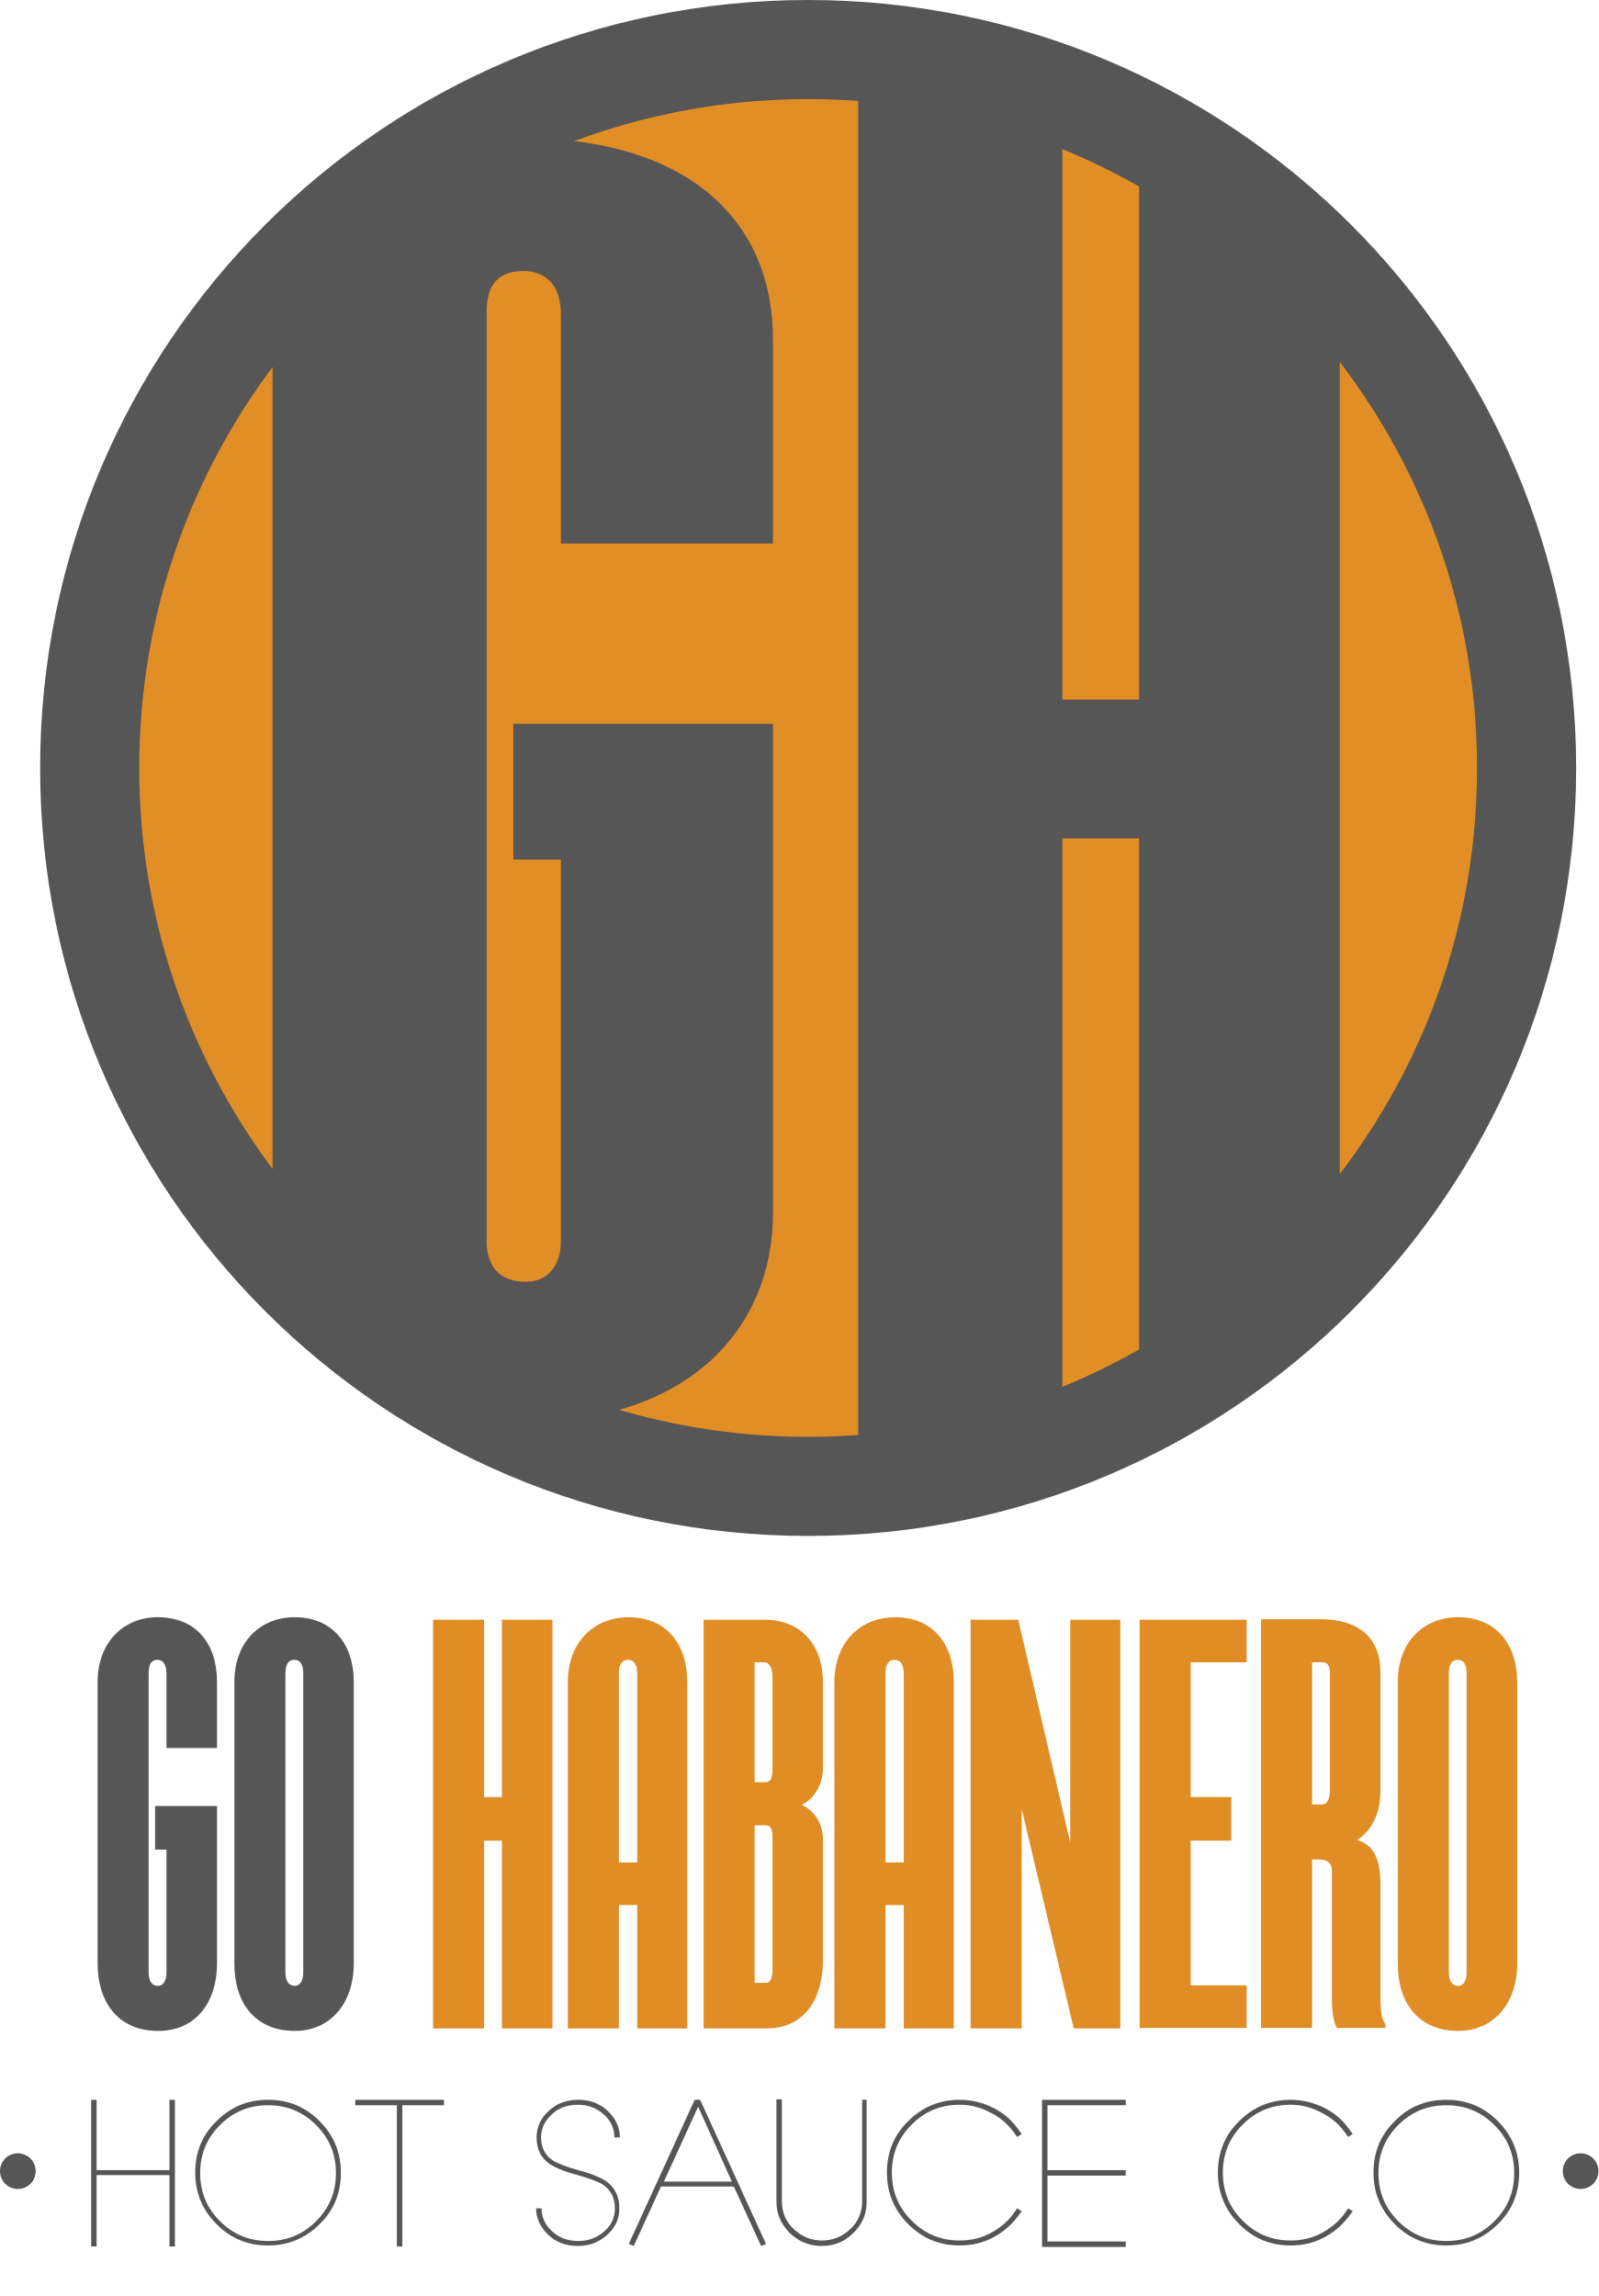
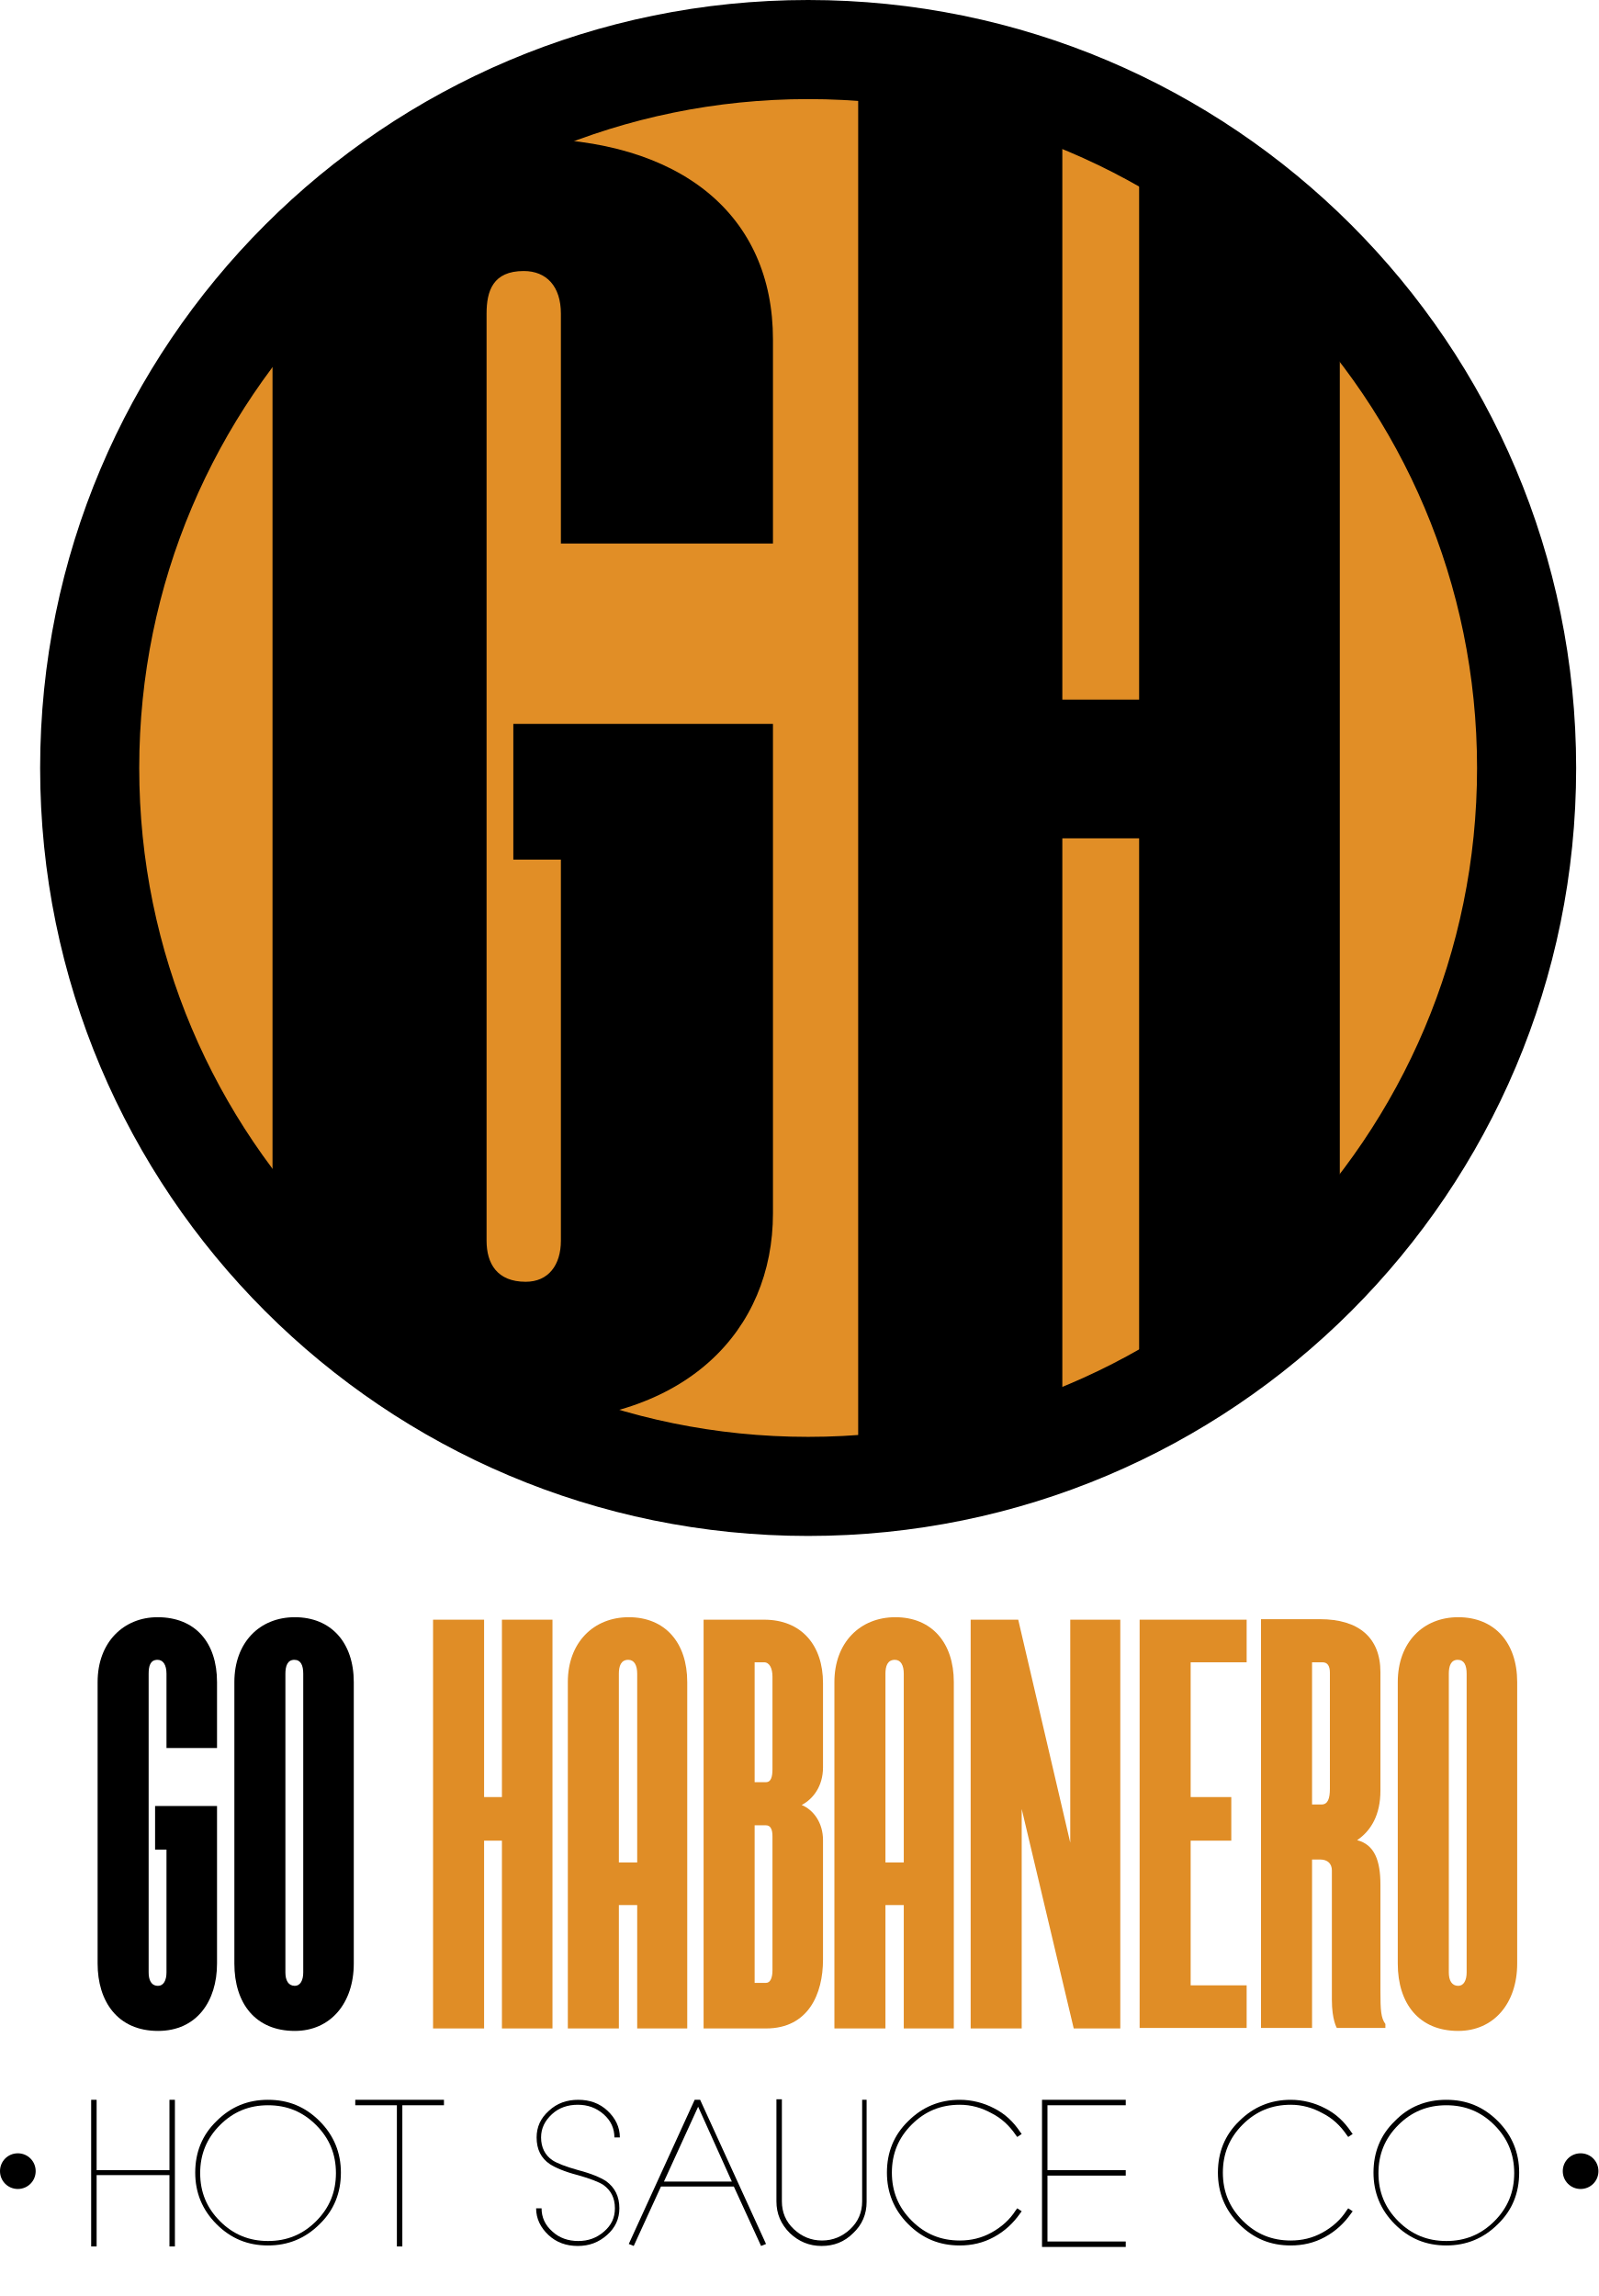
<svg xmlns="http://www.w3.org/2000/svg" version="1.1" id="Layer_1" x="0px" y="0px" viewBox="0 0 322.6 463.4" enable-background="new 0 0 322.6 463.4" xml:space="preserve">
-   <path fill="#E18E26" stroke="#555655" stroke-width="20" stroke-miterlimit="10" d="M308.1,155c0,80.1-64.9,145-145,145  c-80.1,0-145-64.9-145-145c0-80.1,64.9-145,145-145C243.2,10,308.1,74.9,308.1,155z" />
+   <path fill="#E18E26" stroke="#000000" stroke-width="20" stroke-miterlimit="10" d="M308.1,155c0,80.1-64.9,145-145,145  c-80.1,0-145-64.9-145-145c0-80.1,64.9-145,145-145C243.2,10,308.1,74.9,308.1,155z" />
  <g>
-     <path fill="#555655" d="M106.1,287C71.6,287,55,268.2,55,244.8V68.5c0-25.2,22-40.6,50.7-40.6c32,0,50.3,15.7,50.3,40.6v41.2h-42.8   V63.3c0-5.5-2.9-8.6-7.5-8.6c-6.2,0-7.5,4-7.5,8.6v187.1c0,4.6,2.1,8.3,7.9,8.3c4.6,0,7.1-3.4,7.1-8.3v-76.9h-9.6v-27.4H156v98.8   C156,268.5,138.5,287,106.1,287z" />
+     <path fill="#000000" d="M106.1,287C71.6,287,55,268.2,55,244.8V68.5c0-25.2,22-40.6,50.7-40.6c32,0,50.3,15.7,50.3,40.6v41.2h-42.8   V63.3c0-5.5-2.9-8.6-7.5-8.6c-6.2,0-7.5,4-7.5,8.6v187.1c0,4.6,2.1,8.3,7.9,8.3c4.6,0,7.1-3.4,7.1-8.3v-76.9h-9.6v-27.4H156v98.8   C156,268.5,138.5,287,106.1,287z" />
  </g>
-   <rect x="173.2" y="14.2" fill="#555655" width="41.2" height="283.7" />
-   <polygon fill="#555655" points="229.9,26.3 229.9,284.1 270.4,260.1 270.4,49.9 " />
-   <rect x="179.9" y="141.2" fill="#555655" width="81.4" height="28" />
+   <rect x="173.2" y="14.2" fill="#000000" width="41.2" height="283.7" />
+   <polygon fill="#000000" points="229.9,26.3 229.9,284.1 270.4,260.1 270.4,49.9 " />
+   <rect x="179.9" y="141.2" fill="#000000" width="81.4" height="28" />
  <g>
    <g>
-       <path fill="#555655" d="M31.9,409.9c-8.2,0-12.2-6-12.2-13.6v-56.8c0-8.1,5.3-13.1,12.1-13.1c7.6,0,12,5.1,12,13.1v13.3H33.6v-15    c0-1.8-0.7-2.8-1.8-2.8c-1.5,0-1.8,1.3-1.8,2.8v60.3c0,1.5,0.5,2.7,1.9,2.7c1.1,0,1.7-1.1,1.7-2.7v-24.8h-2.3v-8.8h12.5v31.8    C43.8,403.9,39.7,409.9,31.9,409.9z" />
-       <path fill="#555655" d="M59.5,409.9c-7.9,0-12.2-5.5-12.2-13.6v-56.8c0-8,5.1-13.1,12.2-13.1c7.3,0,11.9,5.1,11.9,13.1v56.8    C71.4,404.3,66.7,409.9,59.5,409.9z M61.2,337.8c0-1.7-0.5-2.8-1.8-2.8c-1.4,0-1.8,1.3-1.8,2.8v60.3c0,1.6,0.6,2.7,1.9,2.7    c1.1,0,1.7-1.1,1.7-2.7V337.8z" />
+       <path fill="#000000" d="M31.9,409.9c-8.2,0-12.2-6-12.2-13.6v-56.8c0-8.1,5.3-13.1,12.1-13.1c7.6,0,12,5.1,12,13.1v13.3H33.6v-15    c0-1.8-0.7-2.8-1.8-2.8c-1.5,0-1.8,1.3-1.8,2.8v60.3c0,1.5,0.5,2.7,1.9,2.7c1.1,0,1.7-1.1,1.7-2.7v-24.8h-2.3v-8.8h12.5v31.8    C43.8,403.9,39.7,409.9,31.9,409.9z" />
+       <path fill="#000000" d="M59.5,409.9c-7.9,0-12.2-5.5-12.2-13.6v-56.8c0-8,5.1-13.1,12.2-13.1c7.3,0,11.9,5.1,11.9,13.1v56.8    C71.4,404.3,66.7,409.9,59.5,409.9z M61.2,337.8c0-1.7-0.5-2.8-1.8-2.8c-1.4,0-1.8,1.3-1.8,2.8v60.3c0,1.6,0.6,2.7,1.9,2.7    c1.1,0,1.7-1.1,1.7-2.7V337.8z" />
      <path fill="#E08D26" d="M101.3,409.4v-37.9h-3.6v37.9H87.4v-82.5h10.3v35.8h3.6v-35.8h10.2v82.5H101.3z" />
      <path fill="#E08D26" d="M128.6,384.5h-3.7v24.9h-10.3v-69.9c0-8,5.2-13.1,12.3-13.1c7.3,0,11.8,5.1,11.8,13.1v69.9h-10.1V384.5z     M124.9,375.9h3.7v-38.1c0-1.7-0.6-2.8-1.8-2.8c-1.5,0-1.9,1.3-1.9,2.8V375.9z" />
      <path fill="#E08D26" d="M154.6,409.4c0,0-4.1,0-7.2,0h-5.4v-82.5h12.2c7.6,0,11.9,5.2,11.9,12.8v17c0,3.8-2,6.4-4.3,7.6    c2.4,1,4.3,3.6,4.3,7.1v24.1C166.1,402.5,163.1,409.4,154.6,409.4z M155.9,338.4c0-1.7-0.6-2.9-1.7-2.9h-1.9v24.2h2.3    c1,0,1.3-1.1,1.3-2.6V338.4z M155.9,370.6c0-1.2-0.3-2.2-1.3-2.2h-2.3v31.8h2.3c0.9,0,1.3-1.1,1.3-2.5V370.6z" />
      <path fill="#E08D26" d="M182.4,384.5h-3.7v24.9h-10.3v-69.9c0-8,5.2-13.1,12.3-13.1c7.3,0,11.8,5.1,11.8,13.1v69.9h-10.1V384.5z     M178.7,375.9h3.7v-38.1c0-1.7-0.6-2.8-1.8-2.8c-1.5,0-1.9,1.3-1.9,2.8V375.9z" />
      <path fill="#E08D26" d="M216,371.9v-45h10.1v82.5h-9.4l-10.5-44.3v44.3h-10.3v-82.5h9.6L216,371.9z" />
      <path fill="#E08D26" d="M230,409.4v-82.5h21.6v8.6h-11.3v27.2h8.2v8.8h-8.2v29.2h11.3v8.6H230z" />
      <path fill="#E08D26" d="M278.6,380.4v21.5c0,3.8,0.1,5.4,1,6.6c0,0,0,0.6,0,0.8h-9.8c0,0-1-1.6-1-5.7v-26.1c0-1.3-0.8-2.2-2.4-2.2    h-1.6v34h-10.3v-82.5h11.9c7.8,0,12.2,3.7,12.2,10.7v23.9c0,4.9-1.9,8.1-4.7,10C277.4,372.3,278.6,375.5,278.6,380.4z     M268.4,337.6c0-1.4-0.5-2.1-1.5-2.1h-2.1v28.7h1.9c1.3,0,1.7-1.2,1.7-3.2V337.6z" />
      <path fill="#E08D26" d="M294.3,409.9c-7.9,0-12.2-5.5-12.2-13.6v-56.8c0-8,5.1-13.1,12.2-13.1c7.3,0,11.9,5.1,11.9,13.1v56.8    C306.2,404.3,301.5,409.9,294.3,409.9z M296,337.8c0-1.7-0.5-2.8-1.8-2.8c-1.4,0-1.8,1.3-1.8,2.8v60.3c0,1.6,0.6,2.7,1.9,2.7    c1.1,0,1.7-1.1,1.7-2.7V337.8z" />
    </g>
  </g>
  <g>
-     <path fill="#555655" d="M35.3,453.4h-1.1V439H19.5v14.4h-1.1v-29.6h1.1v14.2h14.7v-14.2h1.1V453.4z" />
-     <path fill="#555655" d="M54.1,423.8c4.1,0,7.5,1.4,10.4,4.3c2.9,2.9,4.3,6.4,4.3,10.4c0,4.1-1.4,7.6-4.3,10.4   c-2.9,2.9-6.4,4.3-10.4,4.3c-4.1,0-7.5-1.4-10.4-4.3c-2.9-2.9-4.3-6.4-4.3-10.4c0-4.1,1.4-7.6,4.3-10.4   C46.6,425.2,50,423.8,54.1,423.8z M54.1,452.3c3.8,0,7-1.3,9.7-4c2.7-2.7,4-5.9,4-9.7c0-3.8-1.3-7-4-9.7c-2.7-2.7-5.9-4-9.7-4   c-3.8,0-7,1.3-9.7,4c-2.7,2.7-4,5.9-4,9.7c0,3.8,1.3,7,4,9.7C47.1,451,50.3,452.3,54.1,452.3z" />
-     <path fill="#555655" d="M89.6,423.8v1.1h-8.4v28.5h-1.1v-28.5h-8.4v-1.1H89.6z" />
-     <path fill="#555655" d="M116.6,424.8c-2,0-3.8,0.6-5.2,1.9c-1.4,1.3-2.2,2.8-2.2,4.7c0,2,0.8,3.6,2.3,4.6c0.9,0.6,2.7,1.3,5.2,2   c2.7,0.7,4.5,1.5,5.6,2.2c1.8,1.3,2.7,3.1,2.7,5.5c0,2.1-0.8,3.9-2.5,5.4s-3.6,2.2-5.9,2.2c-2.3,0-4.3-0.7-5.9-2.2   c-1.6-1.5-2.5-3.3-2.5-5.4h1.1c0,1.8,0.7,3.4,2.2,4.7c1.4,1.3,3.2,1.9,5.2,1.9c2,0,3.7-0.6,5.2-1.9s2.2-2.8,2.2-4.7   c0-2.1-0.8-3.6-2.3-4.7c-0.9-0.6-2.7-1.3-5.2-2c-2.7-0.7-4.5-1.5-5.6-2.2c-1.8-1.2-2.7-3-2.7-5.4c0-2.1,0.8-3.9,2.5-5.4   c1.6-1.5,3.6-2.2,5.9-2.2c2.3,0,4.3,0.7,5.9,2.2s2.5,3.3,2.5,5.4h-1.1c0-1.8-0.7-3.4-2.2-4.7S118.6,424.8,116.6,424.8z" />
-     <path fill="#555655" d="M141.3,423.8l13.3,29.1l-1,0.4l-5.5-12h-14.7l-5.5,12l-1-0.4l13.3-29.1H141.3z M147.7,440.3l-6.8-15.1   l-6.9,15.1H147.7z" />
-     <path fill="#555655" d="M173.8,423.8h1.1v20.6c0,2.5-0.9,4.6-2.7,6.3c-1.8,1.8-3.9,2.6-6.4,2.6c-2.5,0-4.6-0.9-6.4-2.6   c-1.8-1.8-2.7-3.9-2.7-6.4v-20.6h1.1v20.6c0,2.2,0.8,4.1,2.4,5.6c1.6,1.5,3.5,2.3,5.7,2.3c2.2,0,4.1-0.8,5.7-2.3s2.4-3.4,2.4-5.6   V423.8z" />
-     <path fill="#555655" d="M193.7,424.8c-3.8,0-7,1.3-9.7,4c-2.7,2.7-4,5.9-4,9.7c0,3.8,1.3,7,4,9.7c2.7,2.7,5.9,4,9.7,4   c2.3,0,4.4-0.5,6.4-1.6c2-1.1,3.7-2.6,4.9-4.5l0.3-0.4l0.9,0.6l-0.3,0.4c-1.4,2-3.1,3.6-5.3,4.8c-2.2,1.2-4.5,1.7-6.9,1.7   c-4.1,0-7.5-1.4-10.4-4.3c-2.9-2.9-4.3-6.4-4.3-10.4c0-4.1,1.4-7.6,4.3-10.4c2.9-2.9,6.4-4.3,10.4-4.3c2.4,0,4.8,0.6,6.9,1.7   c2.2,1.1,3.9,2.7,5.3,4.8l0.3,0.4l-0.9,0.6l-0.3-0.4c-1.3-1.9-2.9-3.4-4.9-4.4C198.1,425.4,196,424.8,193.7,424.8z" />
-     <path fill="#555655" d="M210.3,423.8h16.9v1.1h-15.8v13.1h15.8v1.1h-15.8v13.3h15.8v1.1h-16.9V423.8z" />
-     <path fill="#555655" d="M260.5,424.8c-3.8,0-7,1.3-9.7,4c-2.7,2.7-4,5.9-4,9.7c0,3.8,1.3,7,4,9.7c2.7,2.7,5.9,4,9.7,4   c2.3,0,4.4-0.5,6.4-1.6c2-1.1,3.7-2.6,4.9-4.5l0.3-0.4l0.9,0.6l-0.3,0.4c-1.4,2-3.1,3.6-5.3,4.8c-2.2,1.2-4.5,1.7-6.9,1.7   c-4.1,0-7.5-1.4-10.4-4.3c-2.9-2.9-4.3-6.4-4.3-10.4c0-4.1,1.4-7.6,4.3-10.4c2.9-2.9,6.4-4.3,10.4-4.3c2.4,0,4.8,0.6,6.9,1.7   c2.2,1.1,3.9,2.7,5.3,4.8l0.3,0.4l-0.9,0.6l-0.3-0.4c-1.3-1.9-2.9-3.4-4.9-4.4C264.9,425.4,262.8,424.8,260.5,424.8z" />
-     <path fill="#555655" d="M291.9,423.8c4.1,0,7.5,1.4,10.4,4.3c2.9,2.9,4.3,6.4,4.3,10.4c0,4.1-1.4,7.6-4.3,10.4   c-2.9,2.9-6.4,4.3-10.4,4.3c-4.1,0-7.5-1.4-10.4-4.3c-2.9-2.9-4.3-6.4-4.3-10.4c0-4.1,1.4-7.6,4.3-10.4   C284.3,425.2,287.8,423.8,291.9,423.8z M291.9,452.3c3.8,0,7-1.3,9.7-4c2.7-2.7,4-5.9,4-9.7c0-3.8-1.3-7-4-9.7   c-2.7-2.7-5.9-4-9.7-4c-3.8,0-7,1.3-9.7,4c-2.7,2.7-4,5.9-4,9.7c0,3.8,1.3,7,4,9.7C284.9,451,288.1,452.3,291.9,452.3z" />
+     <path fill="#000000" d="M35.3,453.4h-1.1V439H19.5v14.4h-1.1v-29.6h1.1v14.2h14.7v-14.2h1.1V453.4z" />
+     <path fill="#000000" d="M54.1,423.8c4.1,0,7.5,1.4,10.4,4.3c2.9,2.9,4.3,6.4,4.3,10.4c0,4.1-1.4,7.6-4.3,10.4   c-2.9,2.9-6.4,4.3-10.4,4.3c-4.1,0-7.5-1.4-10.4-4.3c-2.9-2.9-4.3-6.4-4.3-10.4c0-4.1,1.4-7.6,4.3-10.4   C46.6,425.2,50,423.8,54.1,423.8z M54.1,452.3c3.8,0,7-1.3,9.7-4c2.7-2.7,4-5.9,4-9.7c0-3.8-1.3-7-4-9.7c-2.7-2.7-5.9-4-9.7-4   c-3.8,0-7,1.3-9.7,4c-2.7,2.7-4,5.9-4,9.7c0,3.8,1.3,7,4,9.7C47.1,451,50.3,452.3,54.1,452.3z" />
+     <path fill="#000000" d="M89.6,423.8v1.1h-8.4v28.5h-1.1v-28.5h-8.4v-1.1H89.6z" />
+     <path fill="#000000" d="M116.6,424.8c-2,0-3.8,0.6-5.2,1.9c-1.4,1.3-2.2,2.8-2.2,4.7c0,2,0.8,3.6,2.3,4.6c0.9,0.6,2.7,1.3,5.2,2   c2.7,0.7,4.5,1.5,5.6,2.2c1.8,1.3,2.7,3.1,2.7,5.5c0,2.1-0.8,3.9-2.5,5.4s-3.6,2.2-5.9,2.2c-2.3,0-4.3-0.7-5.9-2.2   c-1.6-1.5-2.5-3.3-2.5-5.4h1.1c0,1.8,0.7,3.4,2.2,4.7c1.4,1.3,3.2,1.9,5.2,1.9c2,0,3.7-0.6,5.2-1.9s2.2-2.8,2.2-4.7   c0-2.1-0.8-3.6-2.3-4.7c-0.9-0.6-2.7-1.3-5.2-2c-2.7-0.7-4.5-1.5-5.6-2.2c-1.8-1.2-2.7-3-2.7-5.4c0-2.1,0.8-3.9,2.5-5.4   c1.6-1.5,3.6-2.2,5.9-2.2c2.3,0,4.3,0.7,5.9,2.2s2.5,3.3,2.5,5.4h-1.1c0-1.8-0.7-3.4-2.2-4.7S118.6,424.8,116.6,424.8z" />
+     <path fill="#000000" d="M141.3,423.8l13.3,29.1l-1,0.4l-5.5-12h-14.7l-5.5,12l-1-0.4l13.3-29.1H141.3z M147.7,440.3l-6.8-15.1   l-6.9,15.1H147.7z" />
+     <path fill="#000000" d="M173.8,423.8h1.1v20.6c0,2.5-0.9,4.6-2.7,6.3c-1.8,1.8-3.9,2.6-6.4,2.6c-2.5,0-4.6-0.9-6.4-2.6   c-1.8-1.8-2.7-3.9-2.7-6.4v-20.6h1.1v20.6c0,2.2,0.8,4.1,2.4,5.6c1.6,1.5,3.5,2.3,5.7,2.3c2.2,0,4.1-0.8,5.7-2.3s2.4-3.4,2.4-5.6   V423.8z" />
+     <path fill="#000000" d="M193.7,424.8c-3.8,0-7,1.3-9.7,4c-2.7,2.7-4,5.9-4,9.7c0,3.8,1.3,7,4,9.7c2.7,2.7,5.9,4,9.7,4   c2.3,0,4.4-0.5,6.4-1.6c2-1.1,3.7-2.6,4.9-4.5l0.3-0.4l0.9,0.6l-0.3,0.4c-1.4,2-3.1,3.6-5.3,4.8c-2.2,1.2-4.5,1.7-6.9,1.7   c-4.1,0-7.5-1.4-10.4-4.3c-2.9-2.9-4.3-6.4-4.3-10.4c0-4.1,1.4-7.6,4.3-10.4c2.9-2.9,6.4-4.3,10.4-4.3c2.4,0,4.8,0.6,6.9,1.7   c2.2,1.1,3.9,2.7,5.3,4.8l0.3,0.4l-0.9,0.6l-0.3-0.4c-1.3-1.9-2.9-3.4-4.9-4.4C198.1,425.4,196,424.8,193.7,424.8z" />
+     <path fill="#000000" d="M210.3,423.8h16.9v1.1h-15.8v13.1h15.8v1.1h-15.8v13.3h15.8v1.1h-16.9V423.8z" />
+     <path fill="#000000" d="M260.5,424.8c-3.8,0-7,1.3-9.7,4c-2.7,2.7-4,5.9-4,9.7c0,3.8,1.3,7,4,9.7c2.7,2.7,5.9,4,9.7,4   c2.3,0,4.4-0.5,6.4-1.6c2-1.1,3.7-2.6,4.9-4.5l0.3-0.4l0.9,0.6l-0.3,0.4c-1.4,2-3.1,3.6-5.3,4.8c-2.2,1.2-4.5,1.7-6.9,1.7   c-4.1,0-7.5-1.4-10.4-4.3c-2.9-2.9-4.3-6.4-4.3-10.4c0-4.1,1.4-7.6,4.3-10.4c2.9-2.9,6.4-4.3,10.4-4.3c2.4,0,4.8,0.6,6.9,1.7   c2.2,1.1,3.9,2.7,5.3,4.8l0.3,0.4l-0.9,0.6l-0.3-0.4c-1.3-1.9-2.9-3.4-4.9-4.4C264.9,425.4,262.8,424.8,260.5,424.8z" />
+     <path fill="#000000" d="M291.9,423.8c4.1,0,7.5,1.4,10.4,4.3c2.9,2.9,4.3,6.4,4.3,10.4c0,4.1-1.4,7.6-4.3,10.4   c-2.9,2.9-6.4,4.3-10.4,4.3c-4.1,0-7.5-1.4-10.4-4.3c-2.9-2.9-4.3-6.4-4.3-10.4c0-4.1,1.4-7.6,4.3-10.4   C284.3,425.2,287.8,423.8,291.9,423.8z M291.9,452.3c3.8,0,7-1.3,9.7-4c2.7-2.7,4-5.9,4-9.7c0-3.8-1.3-7-4-9.7   c-2.7-2.7-5.9-4-9.7-4c-3.8,0-7,1.3-9.7,4c-2.7,2.7-4,5.9-4,9.7c0,3.8,1.3,7,4,9.7C284.9,451,288.1,452.3,291.9,452.3z" />
  </g>
-   <path fill="#555655" d="M7.2,438.2c0,2-1.6,3.6-3.6,3.6c-2,0-3.6-1.6-3.6-3.6c0-2,1.6-3.6,3.6-3.6C5.6,434.6,7.2,436.2,7.2,438.2z" />
-   <path fill="#555655" d="M322.6,438.2c0,2-1.6,3.6-3.6,3.6c-2,0-3.6-1.6-3.6-3.6c0-2,1.6-3.6,3.6-3.6  C321,434.6,322.6,436.2,322.6,438.2z" />
+   <path fill="#000000" d="M7.2,438.2c0,2-1.6,3.6-3.6,3.6c-2,0-3.6-1.6-3.6-3.6c0-2,1.6-3.6,3.6-3.6C5.6,434.6,7.2,436.2,7.2,438.2z" />
+   <path fill="#000000" d="M322.6,438.2c0,2-1.6,3.6-3.6,3.6c-2,0-3.6-1.6-3.6-3.6c0-2,1.6-3.6,3.6-3.6  C321,434.6,322.6,436.2,322.6,438.2z" />
</svg>
